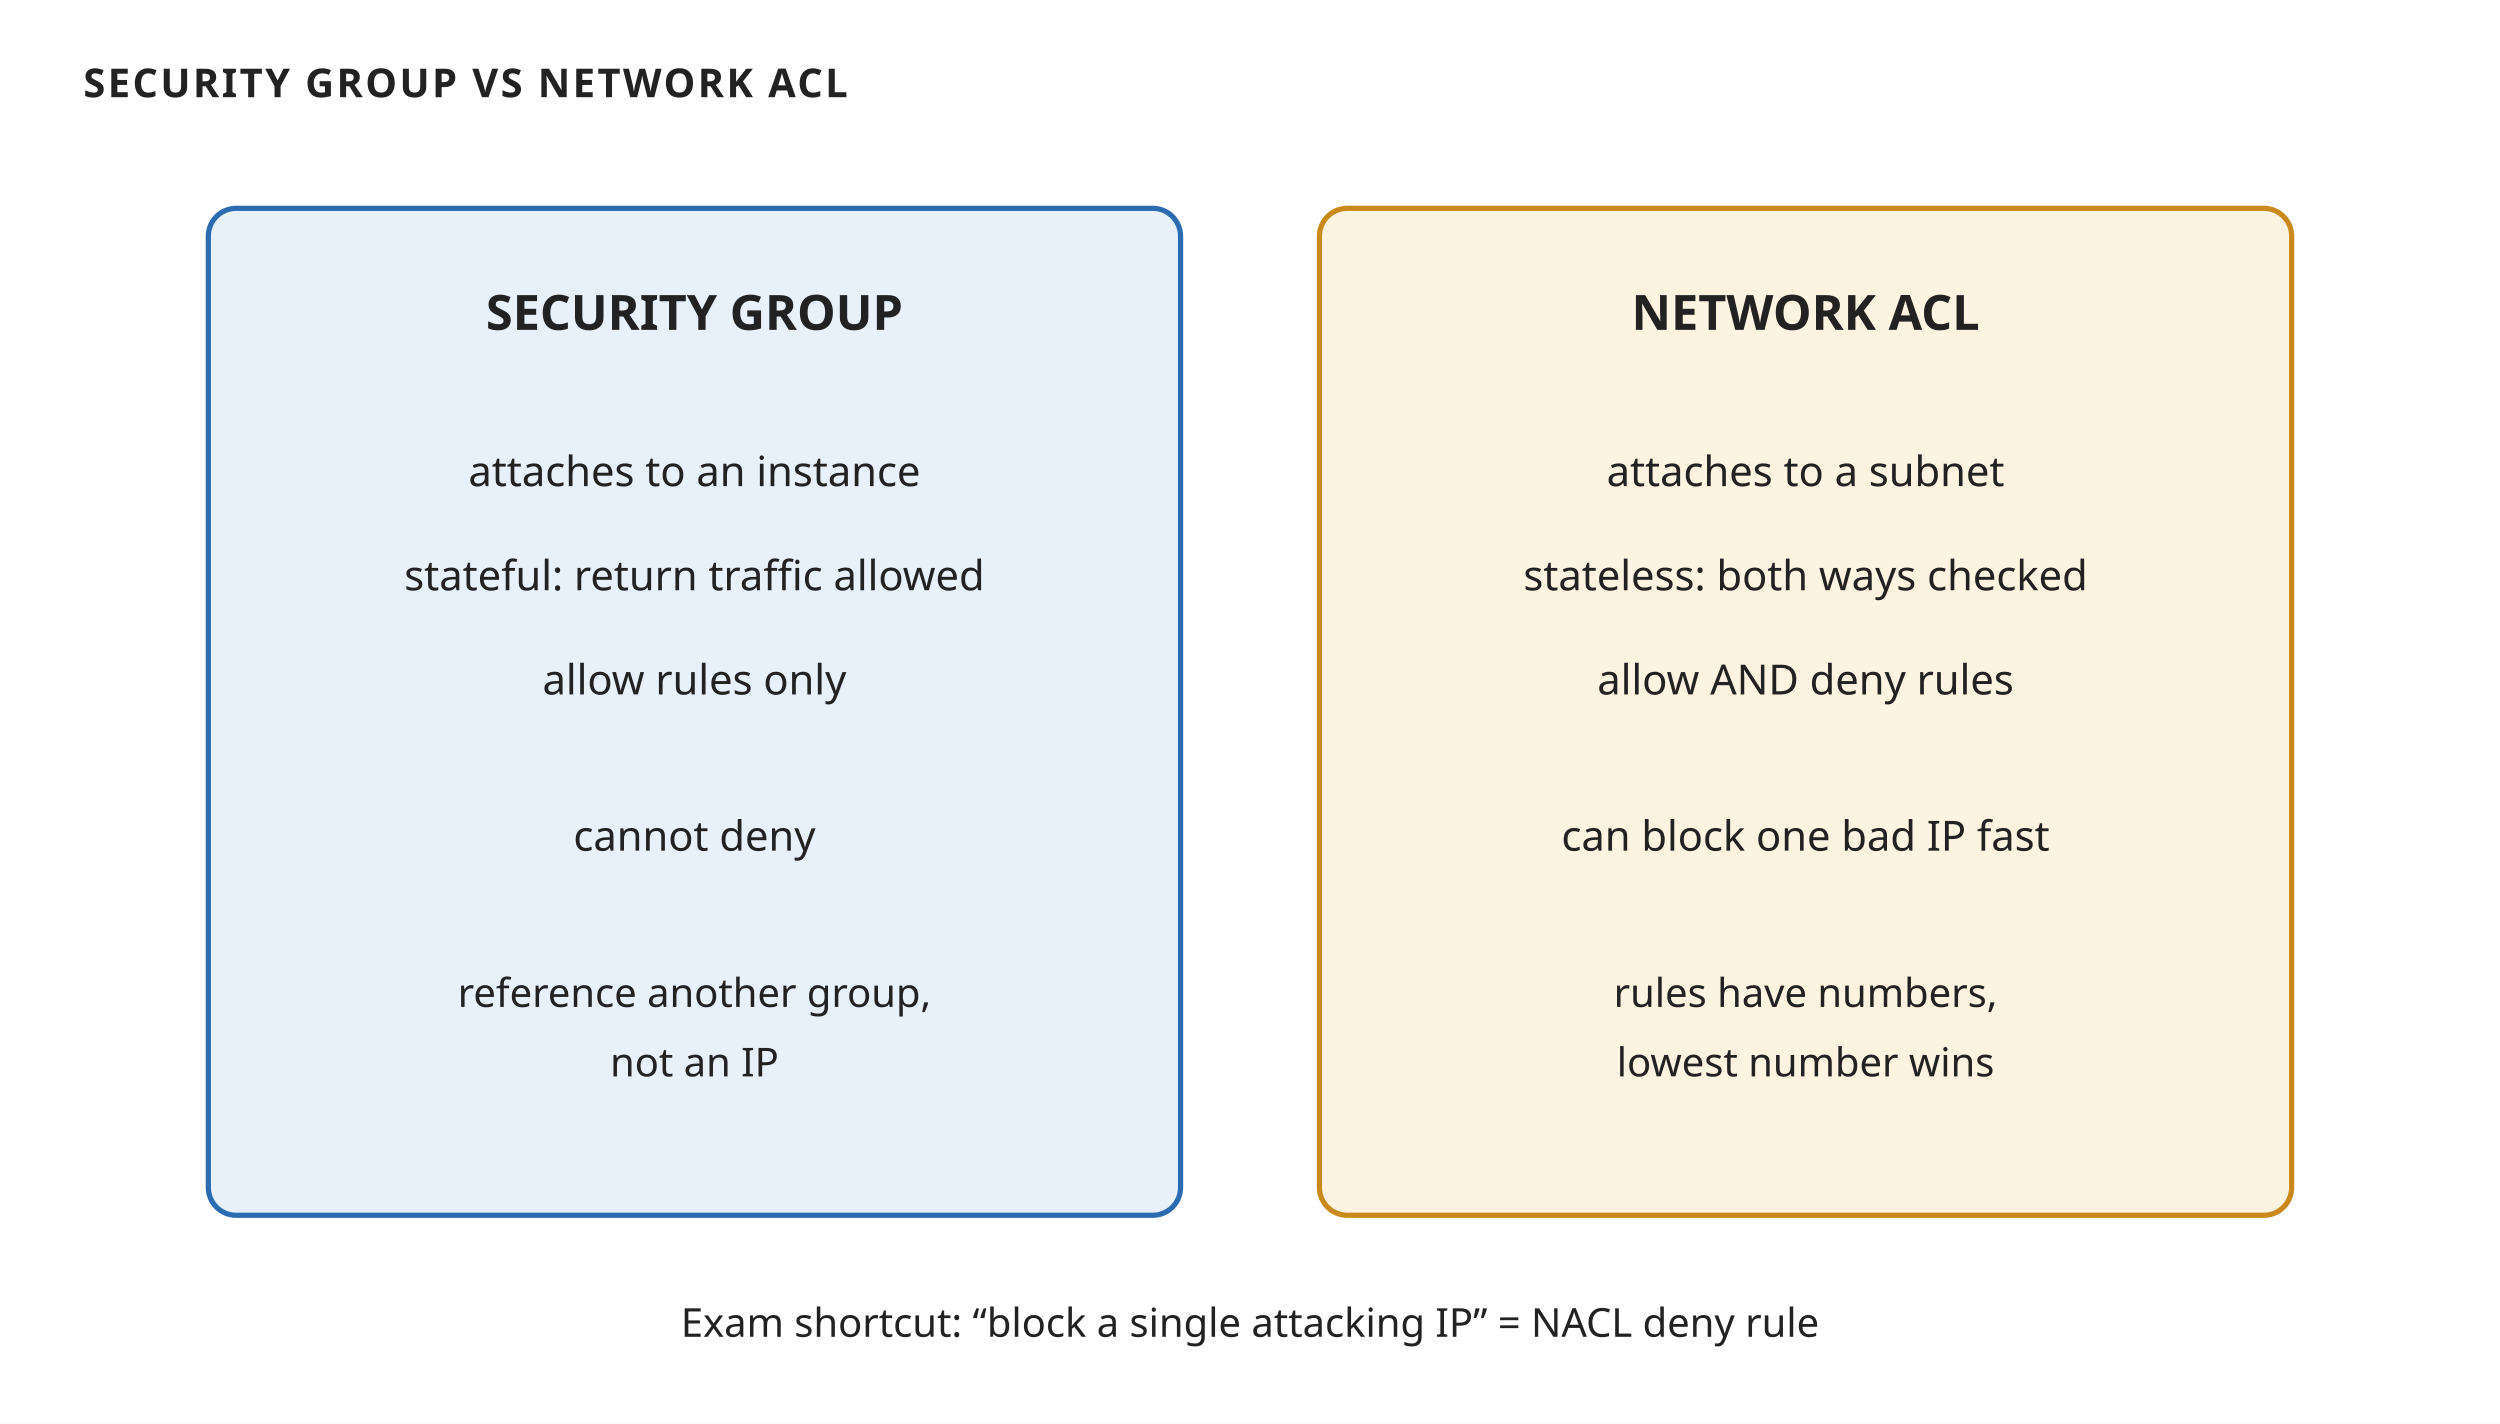
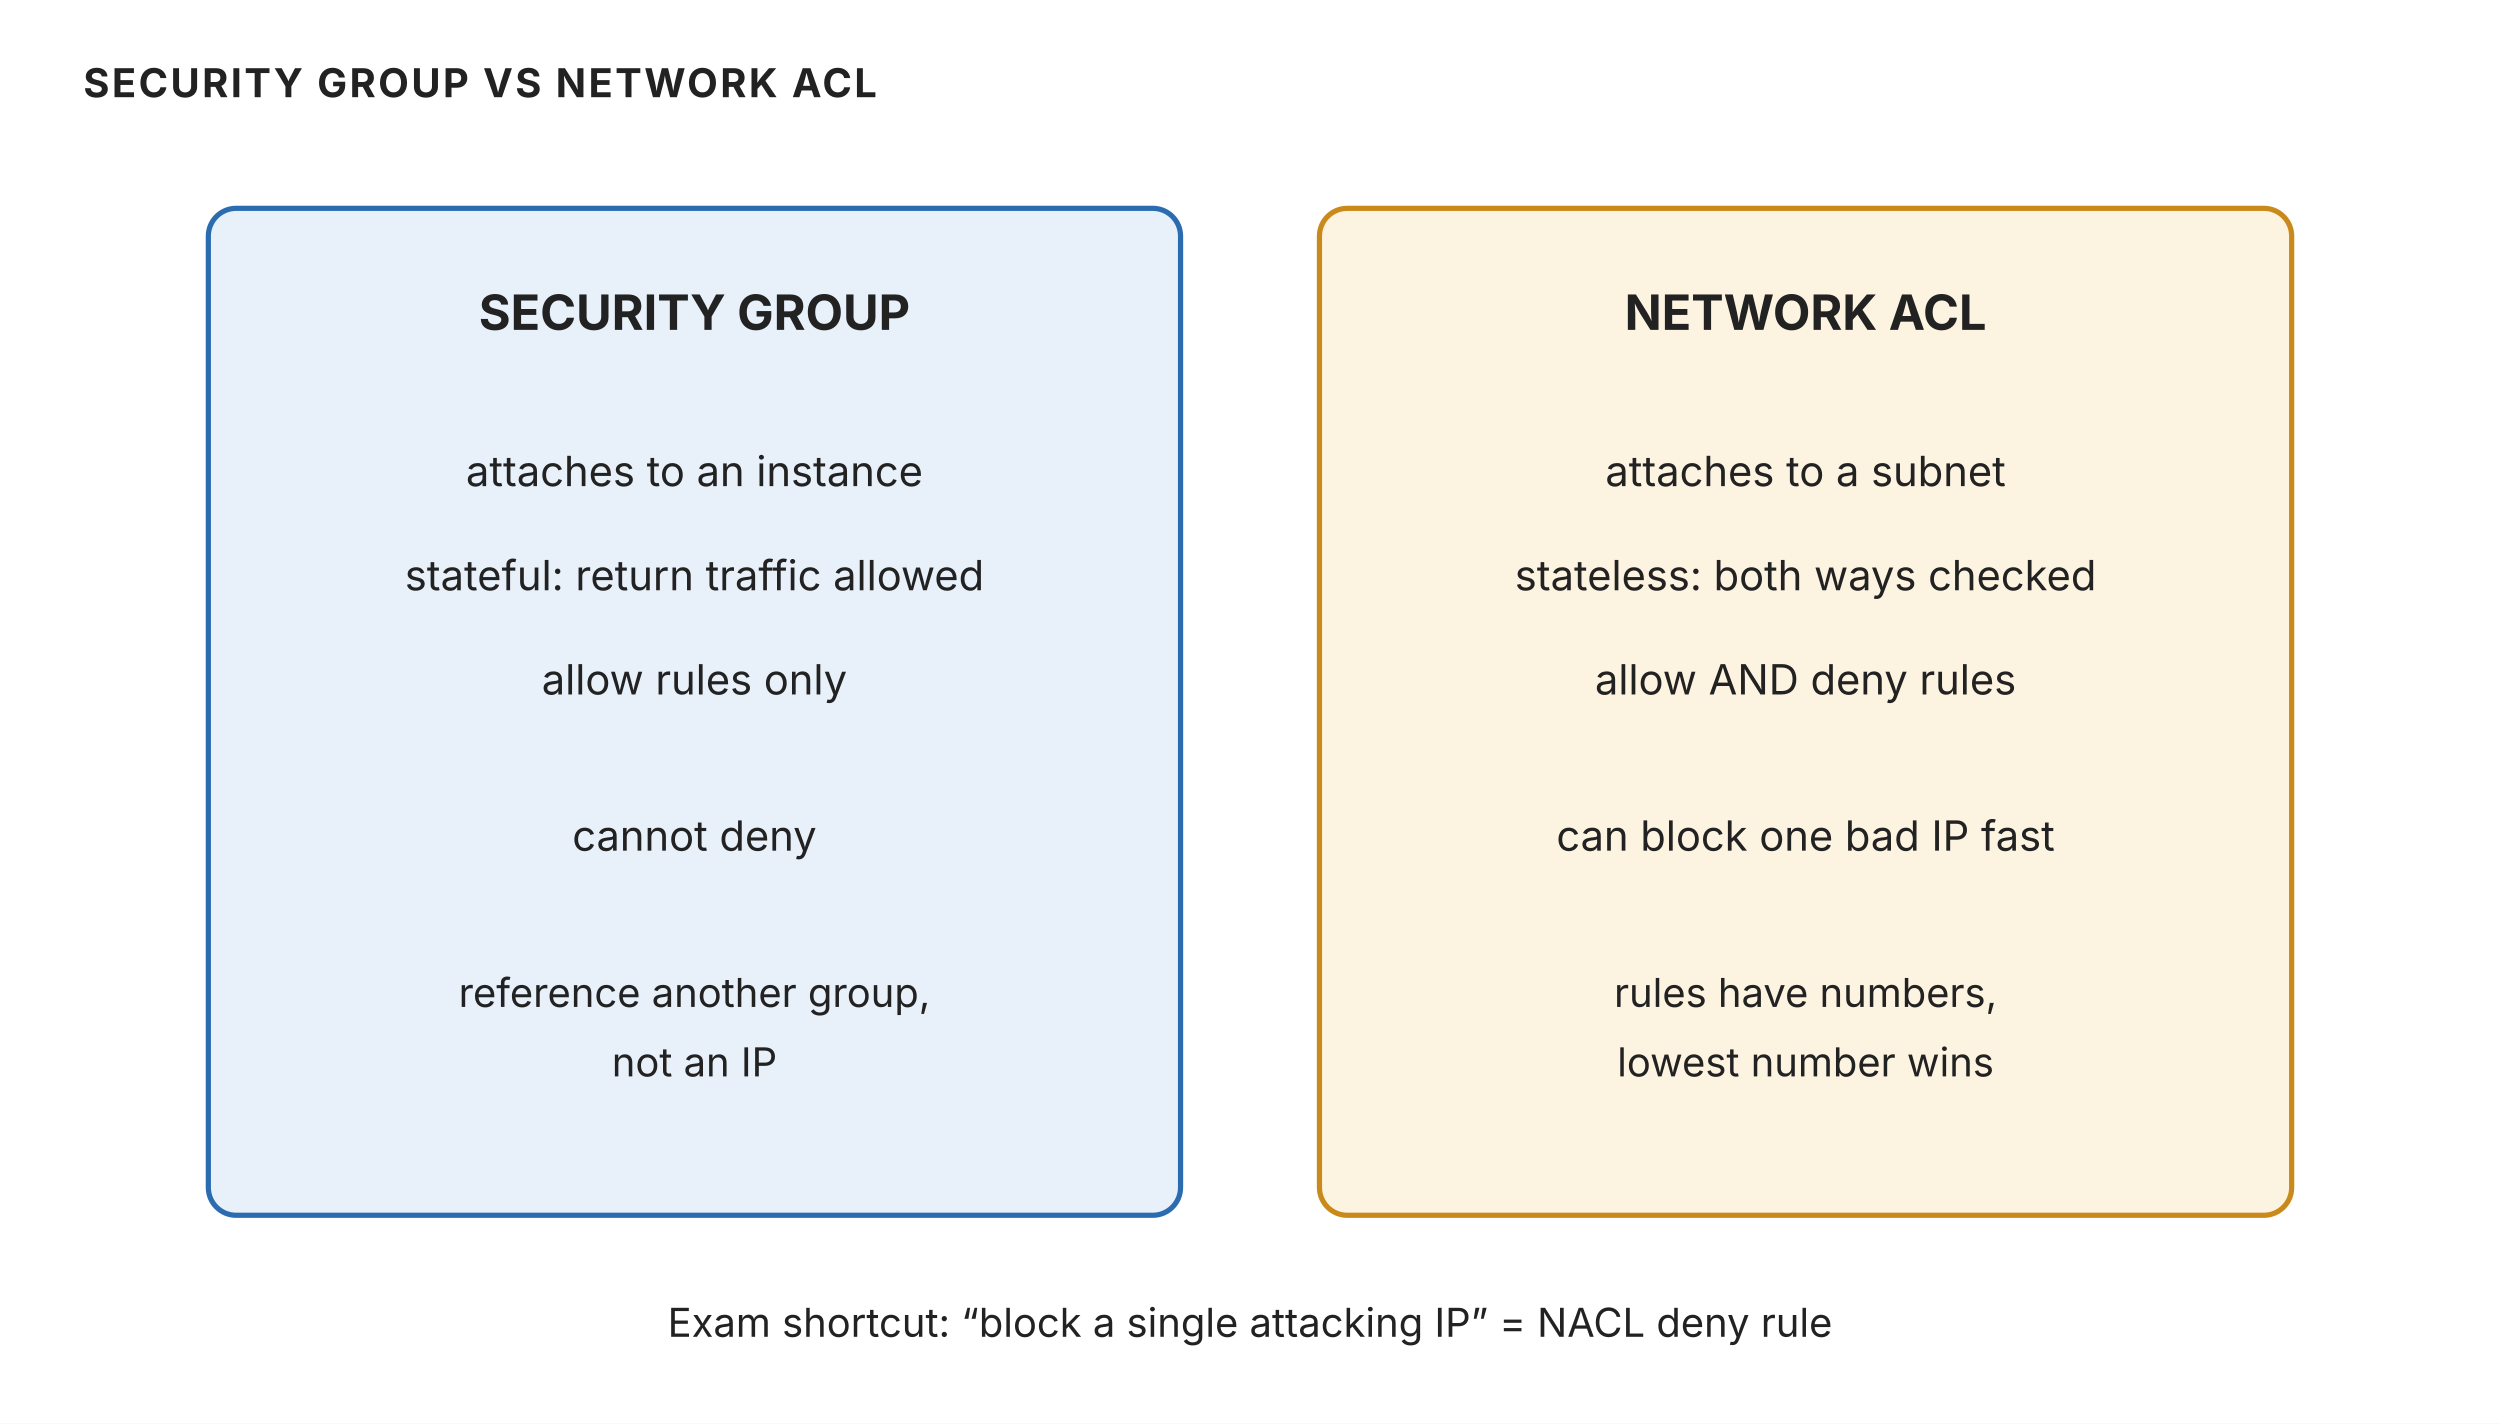
<svg xmlns="http://www.w3.org/2000/svg" width="720" height="410" viewBox="0 0 720 410" role="img" aria-label="Security group versus network ACL: security groups attach to instances, are stateful and allow-only; NACLs attach to subnets, are stateless, and can deny">
-   <style>text{font-family:'Trebuchet MS', Verdana, sans-serif;fill:#222222;}</style>
+   <style>text{font-family:"Anthropic Sans",Inter,"Source Sans 3","IBM Plex Sans",sans-serif;fill:#222222}</style>
  <rect width="720" height="410" fill="#ffffff" />
  <defs>
    <marker id="ar" viewBox="0 0 10 10" refX="9" refY="5" markerWidth="7" markerHeight="7" orient="auto-start-reverse">
      <path d="M 0 1 L 9 5 L 0 9 z" fill="#555555" />
    </marker>
  </defs>
  <text x="24" y="28" font-size="11.5" fill="#555555" font-weight="700" letter-spacing="0.06em">SECURITY GROUP VS NETWORK ACL</text>
  <rect x="60" y="60" width="280" height="290" rx="8" fill="#e8f0fa" stroke="#2b6cb0" stroke-width="1.5" />
  <text x="200" y="95" font-size="14" text-anchor="middle" font-weight="700">SECURITY GROUP</text>
  <text x="200" y="140" font-size="12" text-anchor="middle">attaches to an instance</text>
  <text x="200" y="170" font-size="12" text-anchor="middle">stateful: return traffic allowed</text>
  <text x="200" y="200" font-size="12" text-anchor="middle">allow rules only</text>
  <text x="200" y="245" font-size="12" text-anchor="middle" fill="#b00020">cannot deny</text>
  <text x="200" y="290" font-size="11.5" fill="#555555" text-anchor="middle">reference another group,</text>
  <text x="200" y="310" font-size="11.5" fill="#555555" text-anchor="middle">not an IP</text>
  <rect x="380" y="60" width="280" height="290" rx="8" fill="#fdf3e1" stroke="#c98a1b" stroke-width="1.5" />
  <text x="520" y="95" font-size="14" text-anchor="middle" font-weight="700">NETWORK ACL</text>
  <text x="520" y="140" font-size="12" text-anchor="middle">attaches to a subnet</text>
  <text x="520" y="170" font-size="12" text-anchor="middle">stateless: both ways checked</text>
  <text x="520" y="200" font-size="12" text-anchor="middle">allow AND deny rules</text>
  <text x="520" y="245" font-size="12" text-anchor="middle" fill="#1f7a6d">can block one bad IP fast</text>
  <text x="520" y="290" font-size="11.5" fill="#555555" text-anchor="middle">rules have numbers,</text>
  <text x="520" y="310" font-size="11.5" fill="#555555" text-anchor="middle">lowest number wins</text>
  <text x="360" y="385" font-size="11.5" fill="#555555" text-anchor="middle">Exam shortcut: “block a single attacking IP” = NACL deny rule</text>
</svg>
